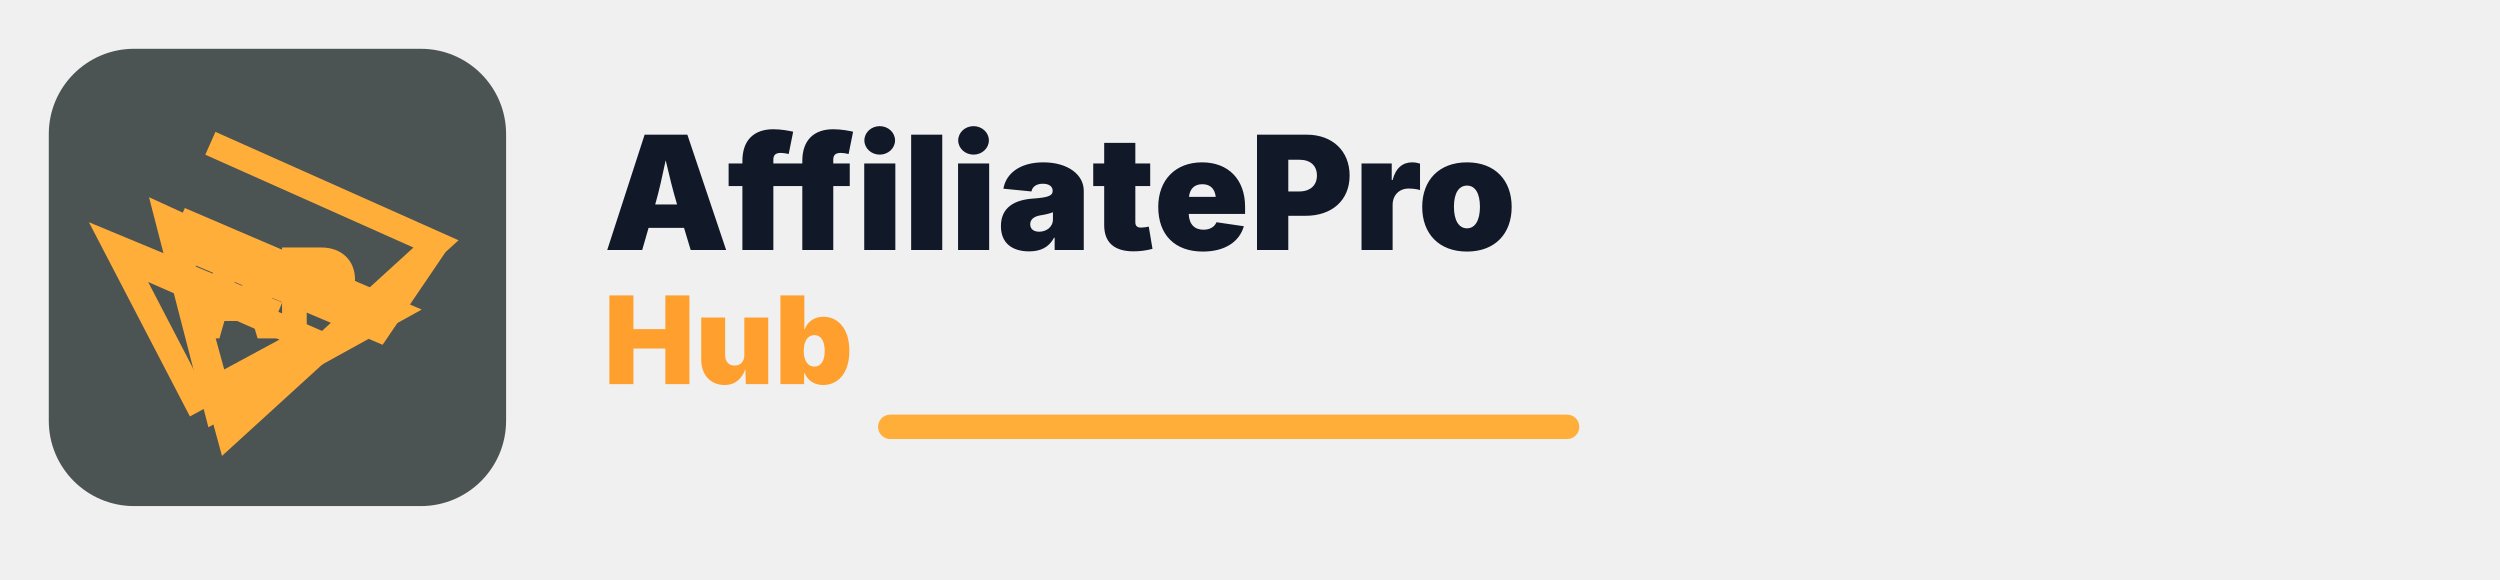
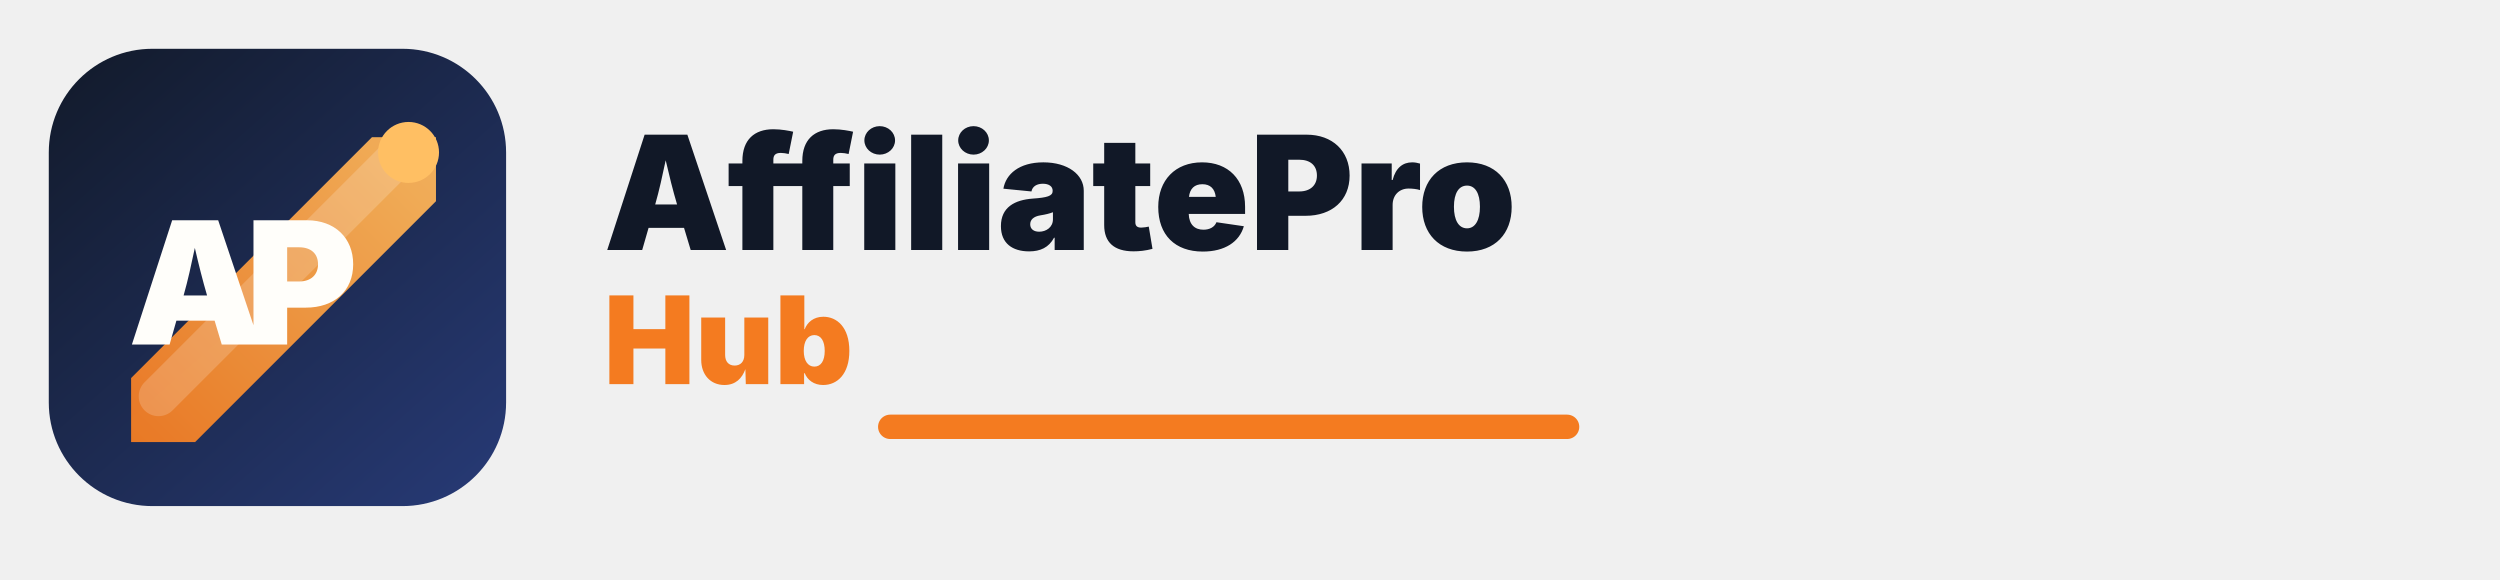
<svg xmlns="http://www.w3.org/2000/svg" width="820" height="190" viewBox="0 0 820 190" role="img" aria-label="AffiliatePro Hub logo">
-   <rect x="16" y="16" width="150" height="150" rx="28" fill="#4c5353" />
-   <g fill="none" stroke="#ffae3a" stroke-linejoin="miter" stroke-width="8.2">
-     <path d="M69 47 143 80 75 142 58 80 124 108 143 80" />
-     <path d="M59 72 129 102 71 134 55 72 114 99" />
-     <path d="M44 86 101 111 64 131 38 81 91 103" />
-   </g>
-   <text x="62" y="111" fill="#ffae3a" font-family="Inter, Arial, sans-serif" font-size="41" font-weight="900" letter-spacing="-4">AP</text>
+   <defs>
+     <linearGradient id="bg" x1="18" y1="16" x2="156" y2="172" gradientUnits="userSpaceOnUse">
+       <stop stop-color="#121a2a" />
+       <stop offset="1" stop-color="#273a76" />
+     </linearGradient>
+     <linearGradient id="accent" x1="34" y1="142" x2="146" y2="30" gradientUnits="userSpaceOnUse">
+       <stop stop-color="#f47b20" />
+       <stop offset="1" stop-color="#ffbf63" />
+     </linearGradient>
+   </defs>
+   <rect x="16" y="16" width="150" height="150" rx="34" fill="url(#bg)" />
+   <path d="M43 124 122 45h21v21l-79 79H43v-21Z" fill="url(#accent)" opacity="0.94" />
+   <path d="M52 130 130 52" stroke="#ffffff" stroke-opacity="0.18" stroke-linecap="round" stroke-width="13" />
+   <text x="42" y="113" fill="#fffefa" font-family="Inter, Arial, sans-serif" font-size="56" font-weight="900" letter-spacing="-6">AP</text>
+   <circle cx="134" cy="50" r="10" fill="#ffbf63" />
  <text x="198" y="82" fill="#111827" font-family="Inter, Arial, sans-serif" font-size="52" font-weight="900" letter-spacing="0">AffiliatePro</text>
-   <text x="198" y="126" fill="#ff9f2d" font-family="Inter, Arial, sans-serif" font-size="40" font-weight="900" letter-spacing="0">Hub</text>
-   <path d="M292 140h222" stroke="#ffae3a" stroke-linecap="round" stroke-width="8" />
+   <text x="198" y="126" fill="#f47b20" font-family="Inter, Arial, sans-serif" font-size="40" font-weight="900" letter-spacing="0">Hub</text>
+   <path d="M292 140h222" stroke="#f47b20" stroke-linecap="round" stroke-width="8" />
</svg>
